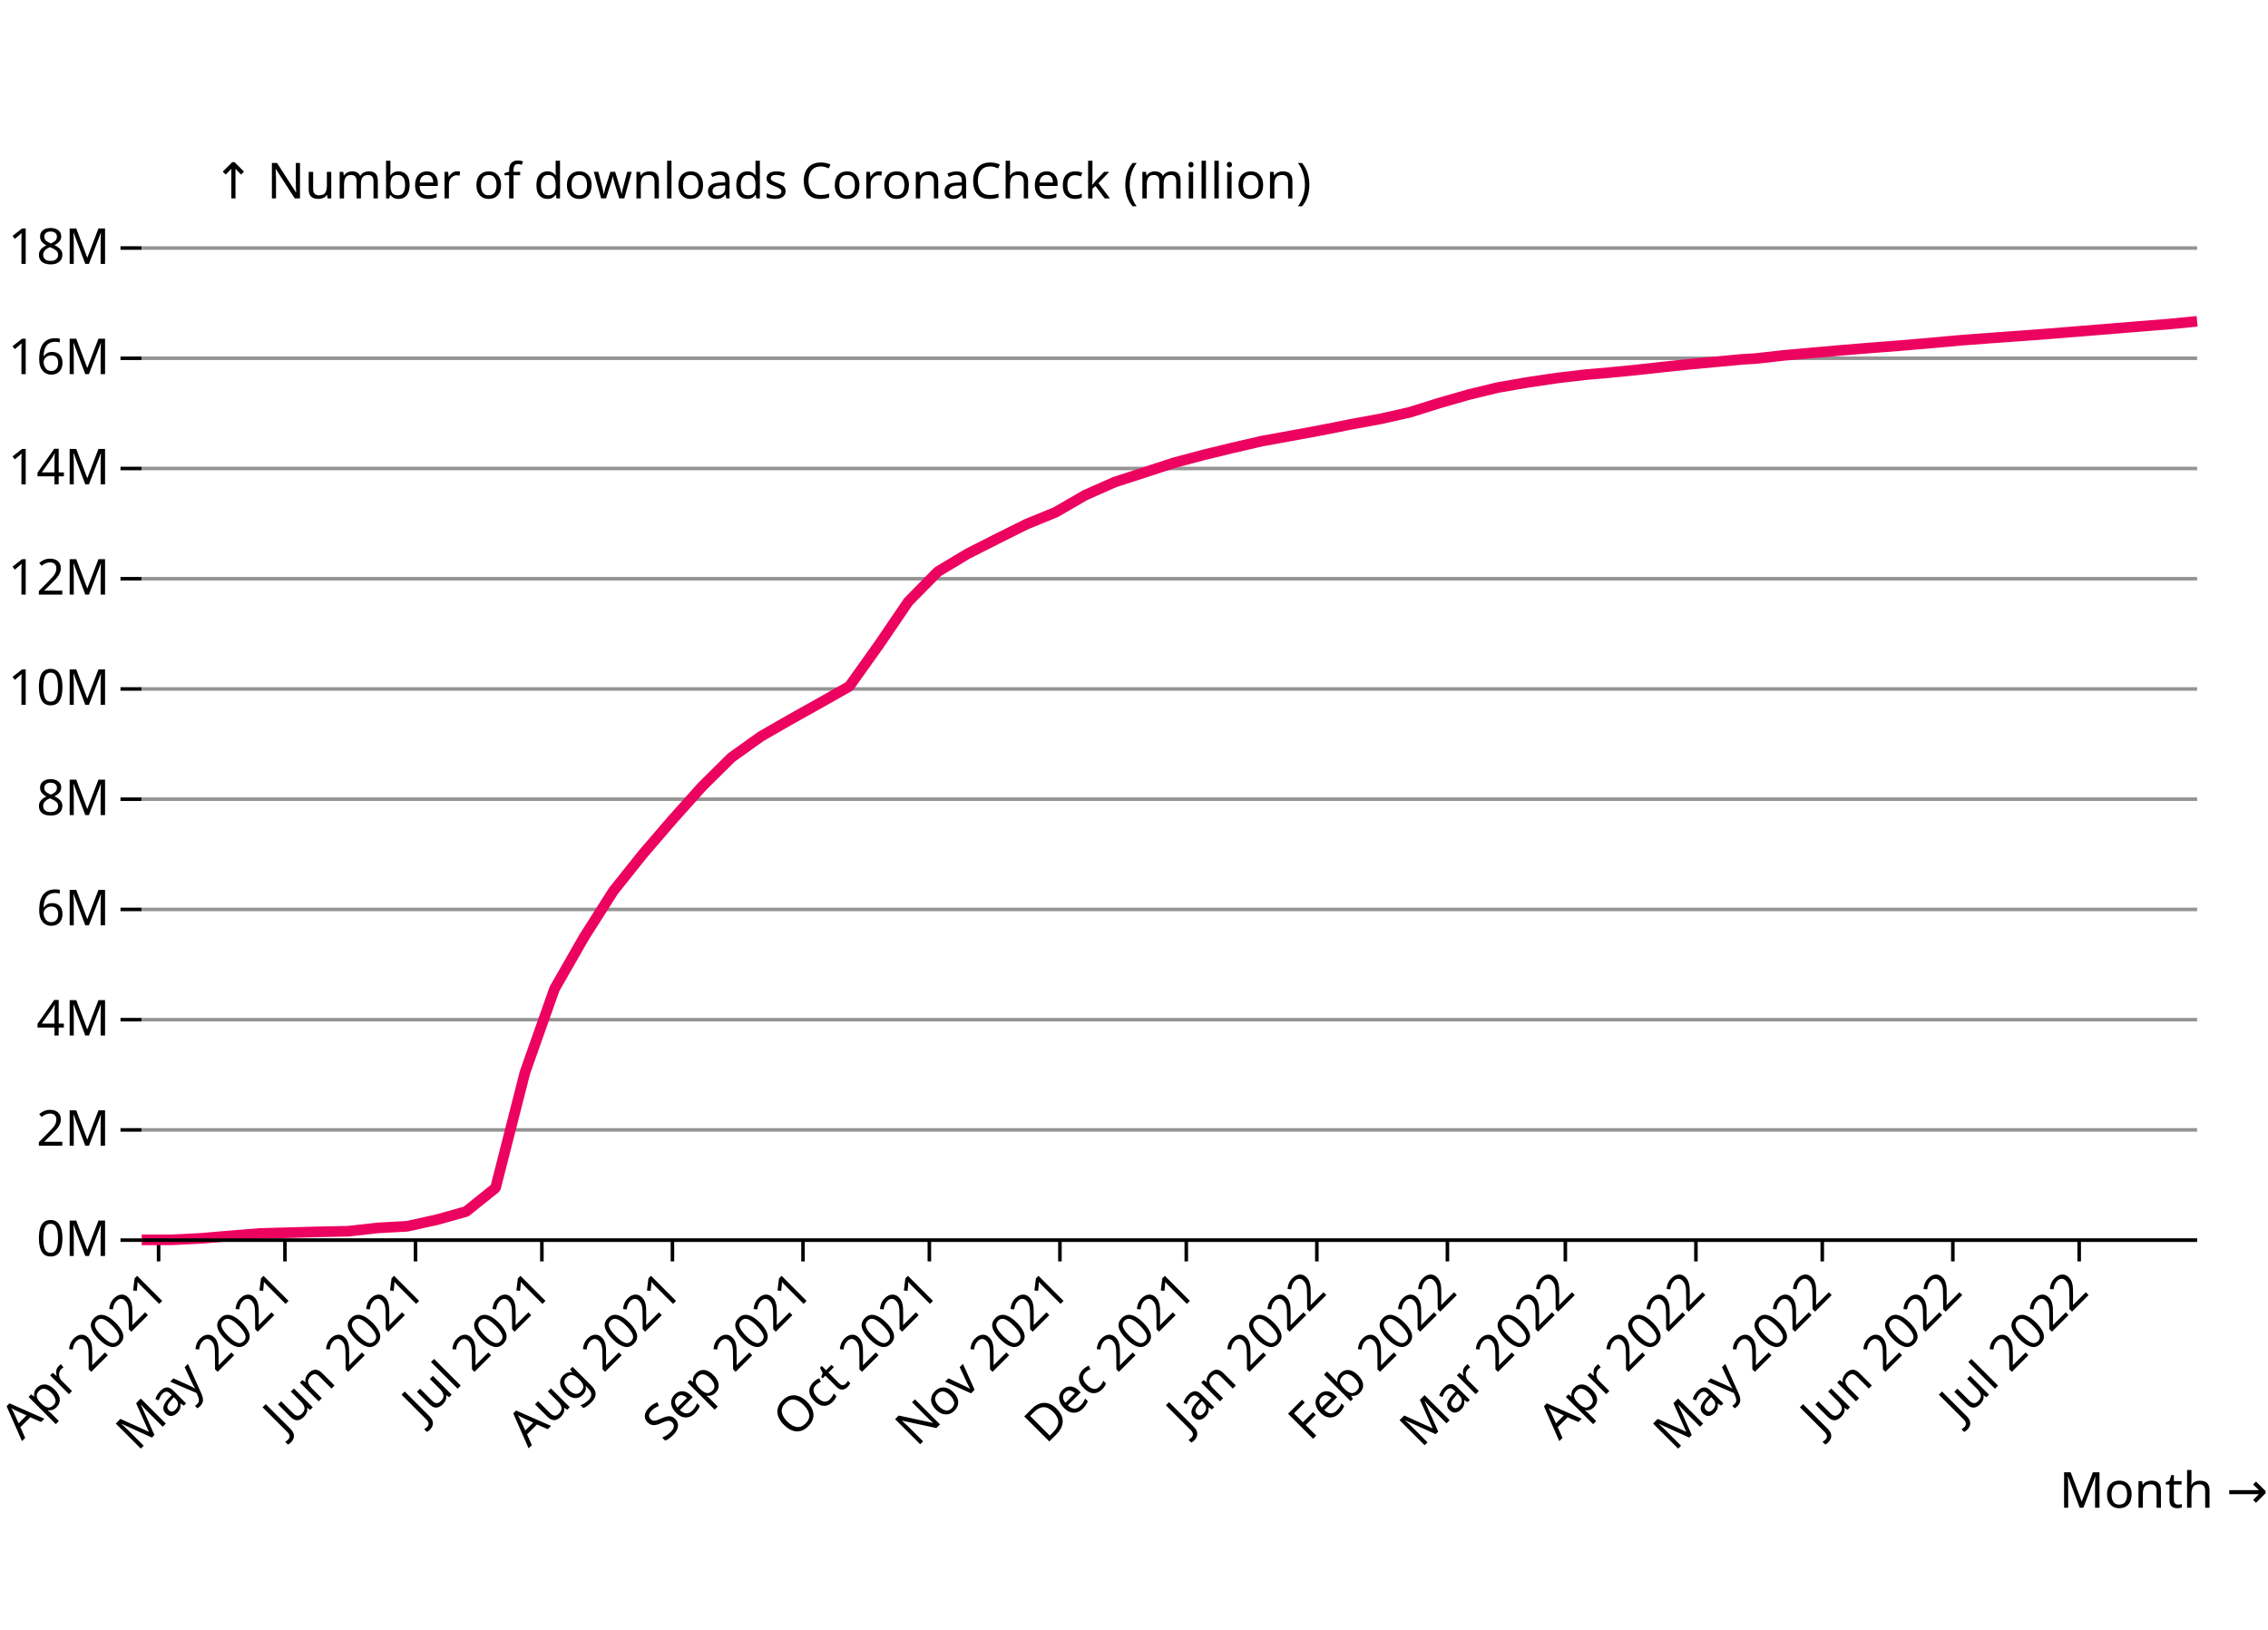
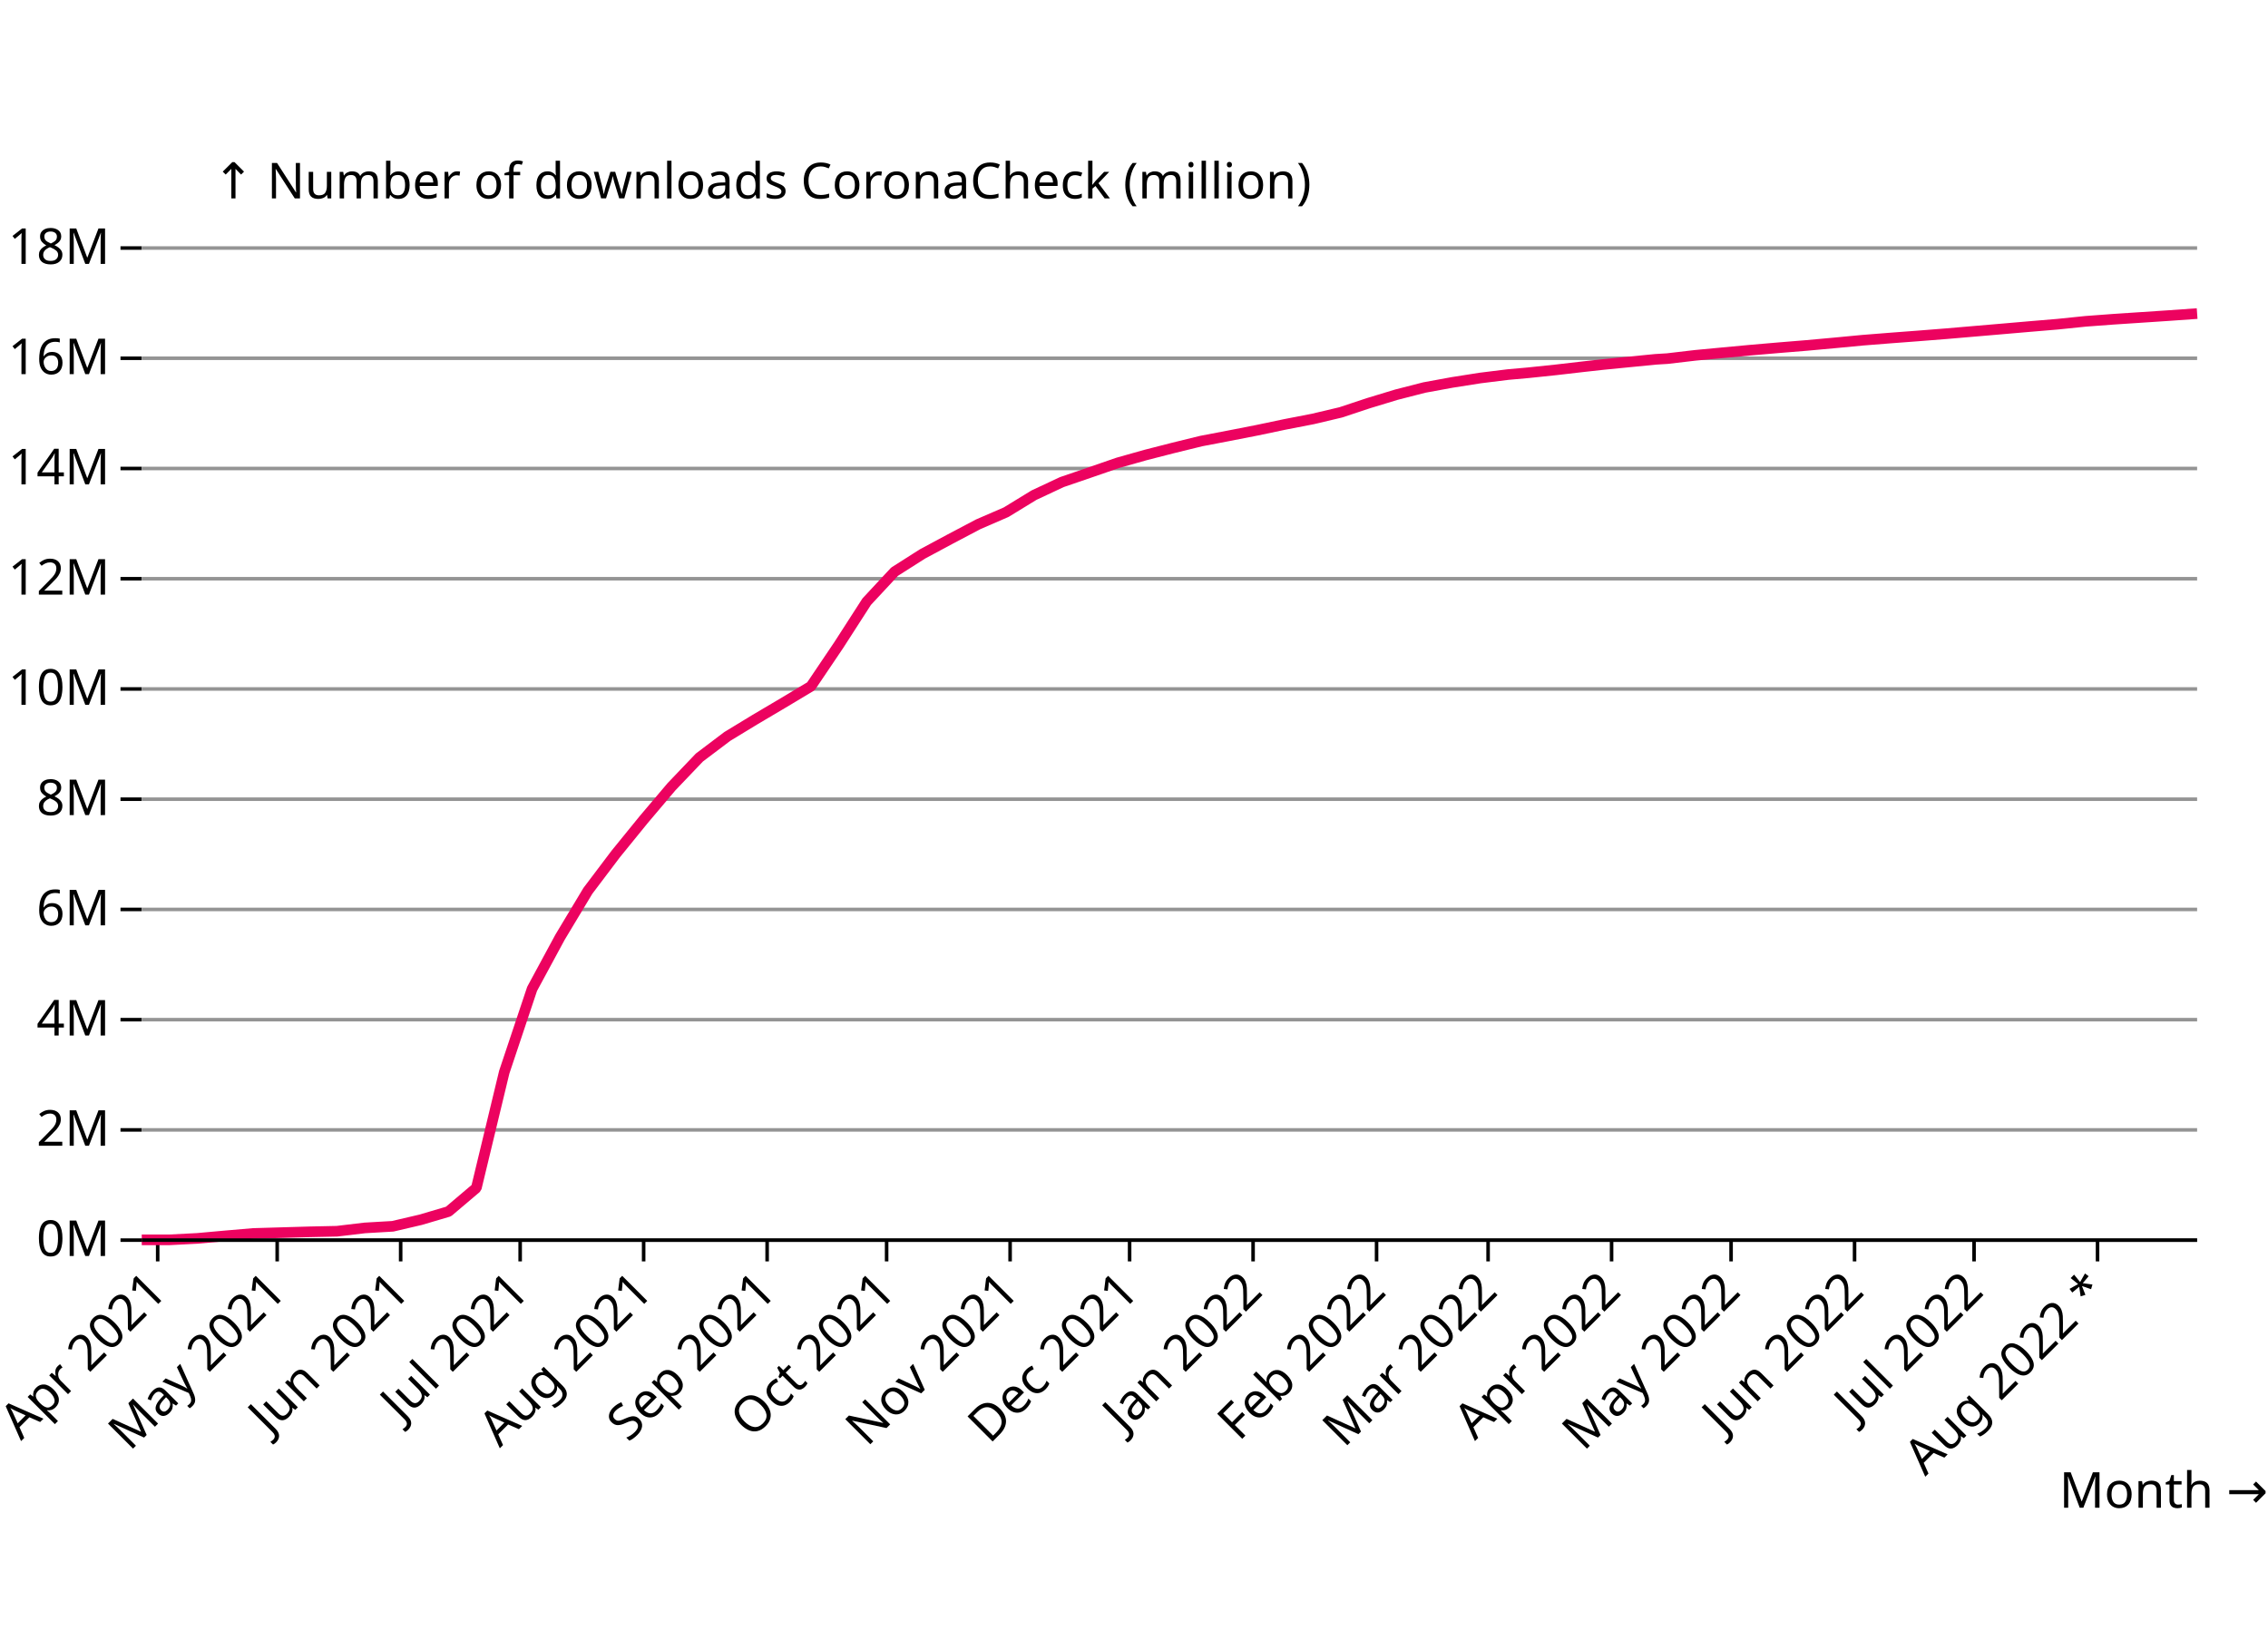
<svg xmlns="http://www.w3.org/2000/svg" class="plot" fill="currentColor" text-anchor="middle" width="640" height="460" viewBox="0 0 640 400" style="font-family: 'RO Sans', sans-serif; font-size: 14px;">
  <style>
        line[stroke-opacity] {
            stroke-opacity: 1;
            stroke: #949494;
        }
</style>
  <g transform="translate(40,0)" fill="none" text-anchor="end">
    <g class="tick" opacity="1" transform="translate(0,320)">
      <line stroke="currentColor" x2="-6" />
      <line stroke="currentColor" x2="580" stroke-opacity="0.1" />
      <text fill="currentColor" x="-9" dy="0.32em">0M</text>
    </g>
    <g class="tick" opacity="1" transform="translate(0,288.8889)">
      <line stroke="currentColor" x2="-6" />
      <line stroke="currentColor" x2="580" stroke-opacity="0.1" />
      <text fill="currentColor" x="-9" dy="0.32em">2M</text>
    </g>
    <g class="tick" opacity="1" transform="translate(0,257.7778)">
      <line stroke="currentColor" x2="-6" />
      <line stroke="currentColor" x2="580" stroke-opacity="0.1" />
      <text fill="currentColor" x="-9" dy="0.32em">4M</text>
    </g>
    <g class="tick" opacity="1" transform="translate(0,226.6667)">
      <line stroke="currentColor" x2="-6" />
      <line stroke="currentColor" x2="580" stroke-opacity="0.1" />
      <text fill="currentColor" x="-9" dy="0.32em">6M</text>
    </g>
    <g class="tick" opacity="1" transform="translate(0,195.5556)">
      <line stroke="currentColor" x2="-6" />
      <line stroke="currentColor" x2="580" stroke-opacity="0.1" />
      <text fill="currentColor" x="-9" dy="0.32em">8M</text>
    </g>
    <g class="tick" opacity="1" transform="translate(0,164.4444)">
      <line stroke="currentColor" x2="-6" />
      <line stroke="currentColor" x2="580" stroke-opacity="0.1" />
      <text fill="currentColor" x="-9" dy="0.32em">10M</text>
    </g>
    <g class="tick" opacity="1" transform="translate(0,133.3333)">
      <line stroke="currentColor" x2="-6" />
      <line stroke="currentColor" x2="580" stroke-opacity="0.1" />
      <text fill="currentColor" x="-9" dy="0.32em">12M</text>
    </g>
    <g class="tick" opacity="1" transform="translate(0,102.2222)">
      <line stroke="currentColor" x2="-6" />
      <line stroke="currentColor" x2="580" stroke-opacity="0.1" />
      <text fill="currentColor" x="-9" dy="0.32em">14M</text>
    </g>
    <g class="tick" opacity="1" transform="translate(0,71.11111)">
      <line stroke="currentColor" x2="-6" />
      <line stroke="currentColor" x2="580" stroke-opacity="0.1" />
      <text fill="currentColor" x="-9" dy="0.32em">16M</text>
    </g>
    <g class="tick" opacity="1" transform="translate(0,40)">
      <line stroke="currentColor" x2="-6" />
      <line stroke="currentColor" x2="580" stroke-opacity="0.1" />
      <text fill="currentColor" x="-9" dy="0.32em">18M</text>
    </g>
    <text fill="currentColor" transform="translate(20,40)" dy="-1em" text-anchor="start">↑ Number of downloads CoronaCheck (million)</text>
  </g>
  <g transform="translate(0,320)" fill="none" text-anchor="middle">
-     <g class="tick" opacity="1" transform="translate(44.7541,0)">
+     <g class="tick" opacity="1" transform="translate(44.49612,0)">
      <line stroke="currentColor" y2="6" />
      <text fill="currentColor" dy="0.32em" transform="translate(0, 11.82843) rotate(-45)" text-anchor="end">Apr 2021</text>
    </g>
-     <g class="tick" opacity="1" transform="translate(80.40984,0)">
+     <g class="tick" opacity="1" transform="translate(78.21705,0)">
      <line stroke="currentColor" y2="6" />
      <text fill="currentColor" dy="0.32em" transform="translate(0, 11.82843) rotate(-45)" text-anchor="end">May 2021</text>
    </g>
-     <g class="tick" opacity="1" transform="translate(117.2541,0)">
+     <g class="tick" opacity="1" transform="translate(113.062,0)">
      <line stroke="currentColor" y2="6" />
      <text fill="currentColor" dy="0.32em" transform="translate(0, 11.82843) rotate(-45)" text-anchor="end">Jun 2021</text>
    </g>
-     <g class="tick" opacity="1" transform="translate(152.9098,0)">
+     <g class="tick" opacity="1" transform="translate(146.7829,0)">
      <line stroke="currentColor" y2="6" />
      <text fill="currentColor" dy="0.32em" transform="translate(0, 11.82843) rotate(-45)" text-anchor="end">Jul 2021</text>
    </g>
-     <g class="tick" opacity="1" transform="translate(189.7541,0)">
+     <g class="tick" opacity="1" transform="translate(181.6279,0)">
      <line stroke="currentColor" y2="6" />
      <text fill="currentColor" dy="0.32em" transform="translate(0, 11.82843) rotate(-45)" text-anchor="end">Aug 2021</text>
    </g>
-     <g class="tick" opacity="1" transform="translate(226.5984,0)">
+     <g class="tick" opacity="1" transform="translate(216.4729,0)">
      <line stroke="currentColor" y2="6" />
      <text fill="currentColor" dy="0.32em" transform="translate(0, 11.82843) rotate(-45)" text-anchor="end">Sep 2021</text>
    </g>
-     <g class="tick" opacity="1" transform="translate(262.2541,0)">
+     <g class="tick" opacity="1" transform="translate(250.1938,0)">
      <line stroke="currentColor" y2="6" />
      <text fill="currentColor" dy="0.32em" transform="translate(0, 11.82843) rotate(-45)" text-anchor="end">Oct 2021</text>
    </g>
-     <g class="tick" opacity="1" transform="translate(299.0984,0)">
+     <g class="tick" opacity="1" transform="translate(285.0388,0)">
      <line stroke="currentColor" y2="6" />
      <text fill="currentColor" dy="0.32em" transform="translate(0, 11.82843) rotate(-45)" text-anchor="end">Nov 2021</text>
    </g>
-     <g class="tick" opacity="1" transform="translate(334.7541,0)">
+     <g class="tick" opacity="1" transform="translate(318.7597,0)">
      <line stroke="currentColor" y2="6" />
      <text fill="currentColor" dy="0.32em" transform="translate(0, 11.82843) rotate(-45)" text-anchor="end">Dec 2021</text>
    </g>
-     <g class="tick" opacity="1" transform="translate(371.5984,0)">
+     <g class="tick" opacity="1" transform="translate(353.6047,0)">
      <line stroke="currentColor" y2="6" />
      <text fill="currentColor" dy="0.32em" transform="translate(0, 11.82843) rotate(-45)" text-anchor="end">Jan 2022</text>
    </g>
-     <g class="tick" opacity="1" transform="translate(408.4426,0)">
+     <g class="tick" opacity="1" transform="translate(388.4496,0)">
      <line stroke="currentColor" y2="6" />
      <text fill="currentColor" dy="0.32em" transform="translate(0, 11.82843) rotate(-45)" text-anchor="end">Feb 2022</text>
    </g>
-     <g class="tick" opacity="1" transform="translate(441.7213,0)">
+     <g class="tick" opacity="1" transform="translate(419.9225,0)">
      <line stroke="currentColor" y2="6" />
      <text fill="currentColor" dy="0.32em" transform="translate(0, 11.82843) rotate(-45)" text-anchor="end">Mar 2022</text>
    </g>
-     <g class="tick" opacity="1" transform="translate(478.5656,0)">
+     <g class="tick" opacity="1" transform="translate(454.7674,0)">
      <line stroke="currentColor" y2="6" />
      <text fill="currentColor" dy="0.32em" transform="translate(0, 11.82843) rotate(-45)" text-anchor="end">Apr 2022</text>
    </g>
-     <g class="tick" opacity="1" transform="translate(514.2213,0)">
+     <g class="tick" opacity="1" transform="translate(488.4884,0)">
      <line stroke="currentColor" y2="6" />
      <text fill="currentColor" dy="0.32em" transform="translate(0, 11.82843) rotate(-45)" text-anchor="end">May 2022</text>
    </g>
-     <g class="tick" opacity="1" transform="translate(551.0656,0)">
+     <g class="tick" opacity="1" transform="translate(523.3333,0)">
      <line stroke="currentColor" y2="6" />
      <text fill="currentColor" dy="0.32em" transform="translate(0, 11.82843) rotate(-45)" text-anchor="end">Jun 2022</text>
    </g>
-     <g class="tick" opacity="1" transform="translate(586.7213,0)">
+     <g class="tick" opacity="1" transform="translate(557.0543,0)">
      <line stroke="currentColor" y2="6" />
      <text fill="currentColor" dy="0.32em" transform="translate(0, 11.82843) rotate(-45)" text-anchor="end">Jul 2022</text>
+     </g>
+     <g class="tick" opacity="1" transform="translate(591.8992,0)">
+       <line stroke="currentColor" y2="6" />
+       <text fill="currentColor" dy="0.32em" transform="translate(0, 11.82843) rotate(-45)" text-anchor="end">Aug 2022 *</text>
    </g>
    <text fill="currentColor" transform="translate(640,80)" dy="-0.32em" text-anchor="end">Month →</text>
  </g>
  <g fill="none" stroke="#ec025f" stroke-width="3" stroke-miterlimit="1">
-     <path d="M40,319.923L48.32,319.914L56.639,319.505L64.959,318.793L73.279,318.12L81.598,317.889L89.918,317.659L98.238,317.489L106.557,316.554L114.877,316.096L123.197,314.256L131.516,311.932L139.836,305.265L148.156,272.614L156.475,249.082L164.795,234.526L173.115,221.424L181.434,211.008L189.754,201.329L198.074,192.031L206.393,183.789L214.713,177.844L223.033,173.061L231.352,168.409L239.672,163.693L247.992,152.027L256.311,139.805L264.631,131.347L272.951,126.34L281.27,122.117L289.59,117.967L297.91,114.558L306.23,109.743L314.549,106.057L322.869,103.363L331.189,100.639L339.508,98.417L347.828,96.4L356.148,94.472L364.467,92.968L372.787,91.428L381.107,89.773L389.426,88.246L397.746,86.385L406.066,83.774L414.385,81.385L414.385,81.385L422.705,79.368L431.025,77.927L439.344,76.688L447.664,75.714L453.607,75.212L461.926,74.388L470.246,73.478L476.189,72.858L491.639,71.417L495.205,71.21L503.525,70.286L511.844,69.542L520.164,68.81L528.484,68.133L536.803,67.49L545.123,66.773L553.443,66.024L561.762,65.4L570.082,64.805L578.402,64.183L586.721,63.509L595.041,62.837L603.361,62.157L611.68,61.496L620,60.686" />
+     <path d="M40,319.923L47.868,319.914L55.736,319.505L63.605,318.793L71.473,318.12L79.341,317.889L87.209,317.659L95.078,317.489L102.946,316.554L110.814,316.096L118.682,314.256L126.55,311.932L134.419,305.265L142.287,272.614L150.155,249.082L158.023,234.526L165.891,221.424L173.76,211.008L181.628,201.329L189.496,192.031L197.364,183.789L205.233,177.844L213.101,173.061L220.969,168.409L228.837,163.693L236.705,152.027L244.574,139.805L252.442,131.347L260.31,126.34L268.178,122.117L276.047,117.967L283.915,114.558L291.783,109.743L299.651,106.057L307.519,103.363L315.388,100.639L323.256,98.417L331.124,96.4L338.992,94.472L346.86,92.968L354.729,91.428L362.597,89.773L370.465,88.246L378.333,86.385L386.202,83.774L394.07,81.385L394.07,81.385L401.938,79.368L409.806,77.927L417.674,76.688L425.543,75.714L431.163,75.212L439.031,74.388L446.899,73.478L452.519,72.858L467.132,71.417L470.504,71.21L478.372,70.286L486.24,69.542L494.109,68.81L501.977,68.133L509.845,67.49L517.713,66.773L525.581,66.024L533.45,65.4L541.318,64.805L549.186,64.183L557.054,63.509L564.922,62.837L572.791,62.157L580.659,61.496L588.527,60.686L596.395,60.1L604.264,59.58L612.132,59.057L620,58.5" />
  </g>
  <g stroke="currentColor">
    <line x1="40" x2="620" y1="320" y2="320" />
  </g>
</svg>
